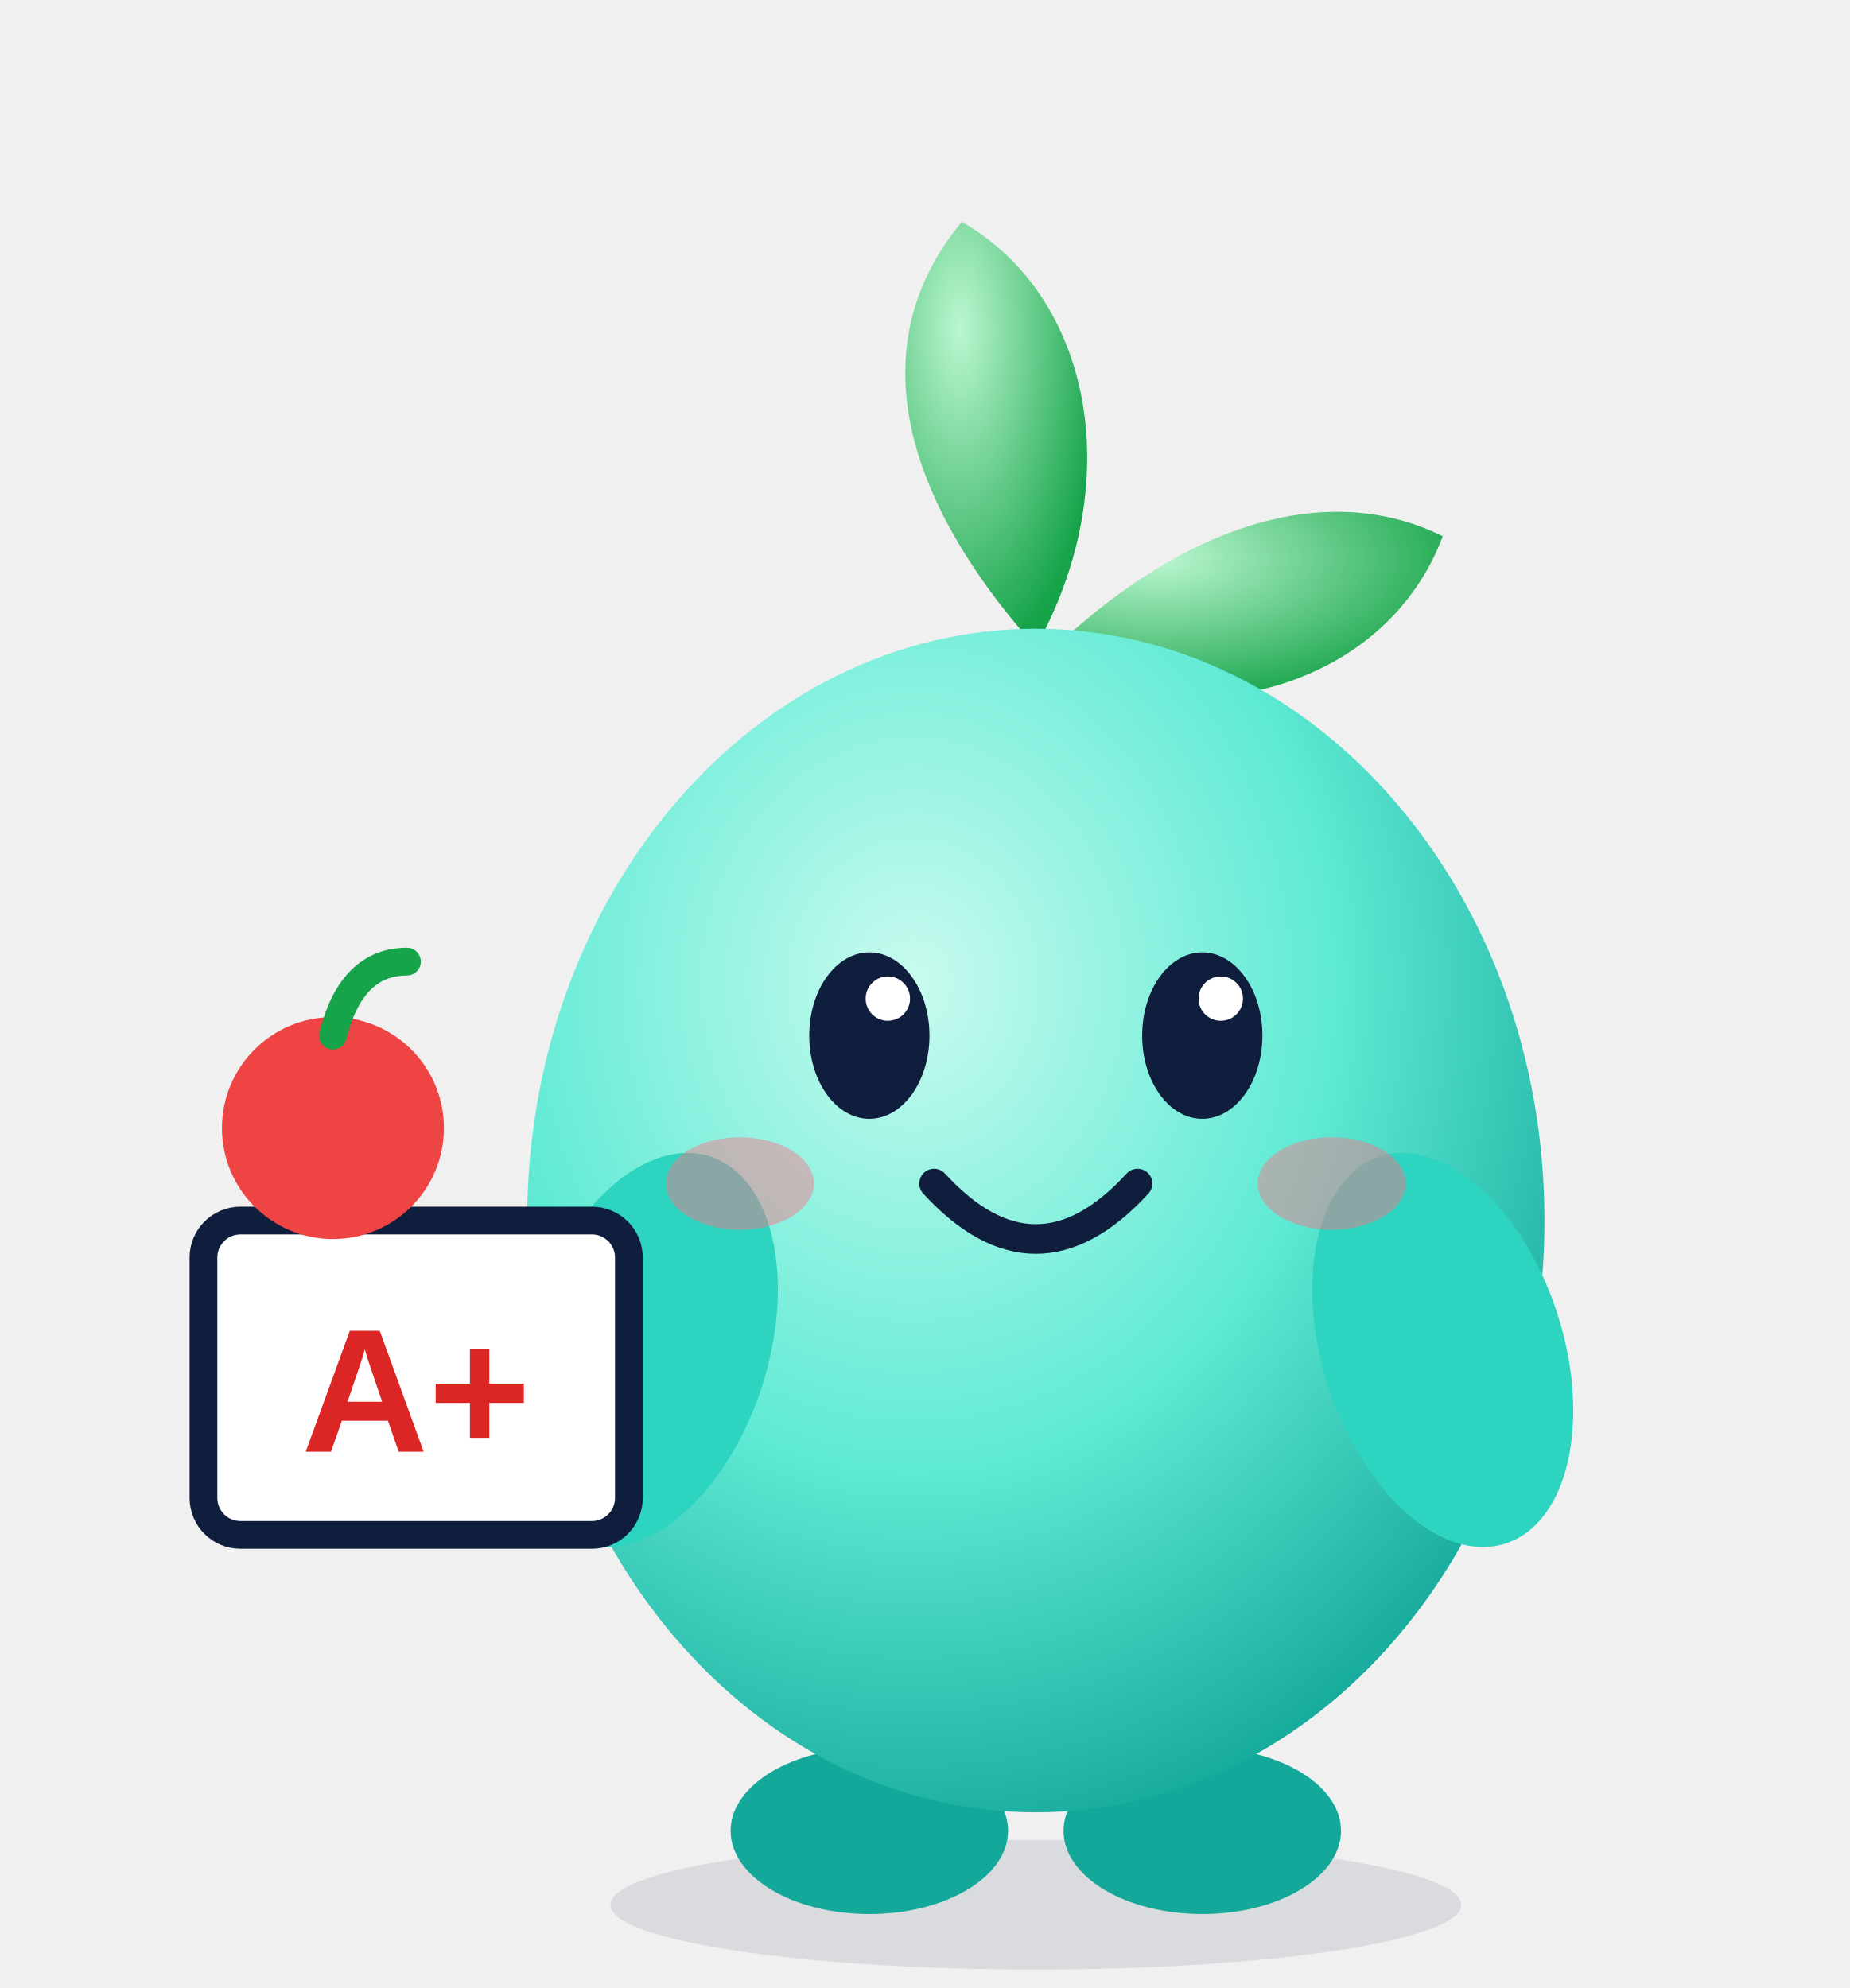
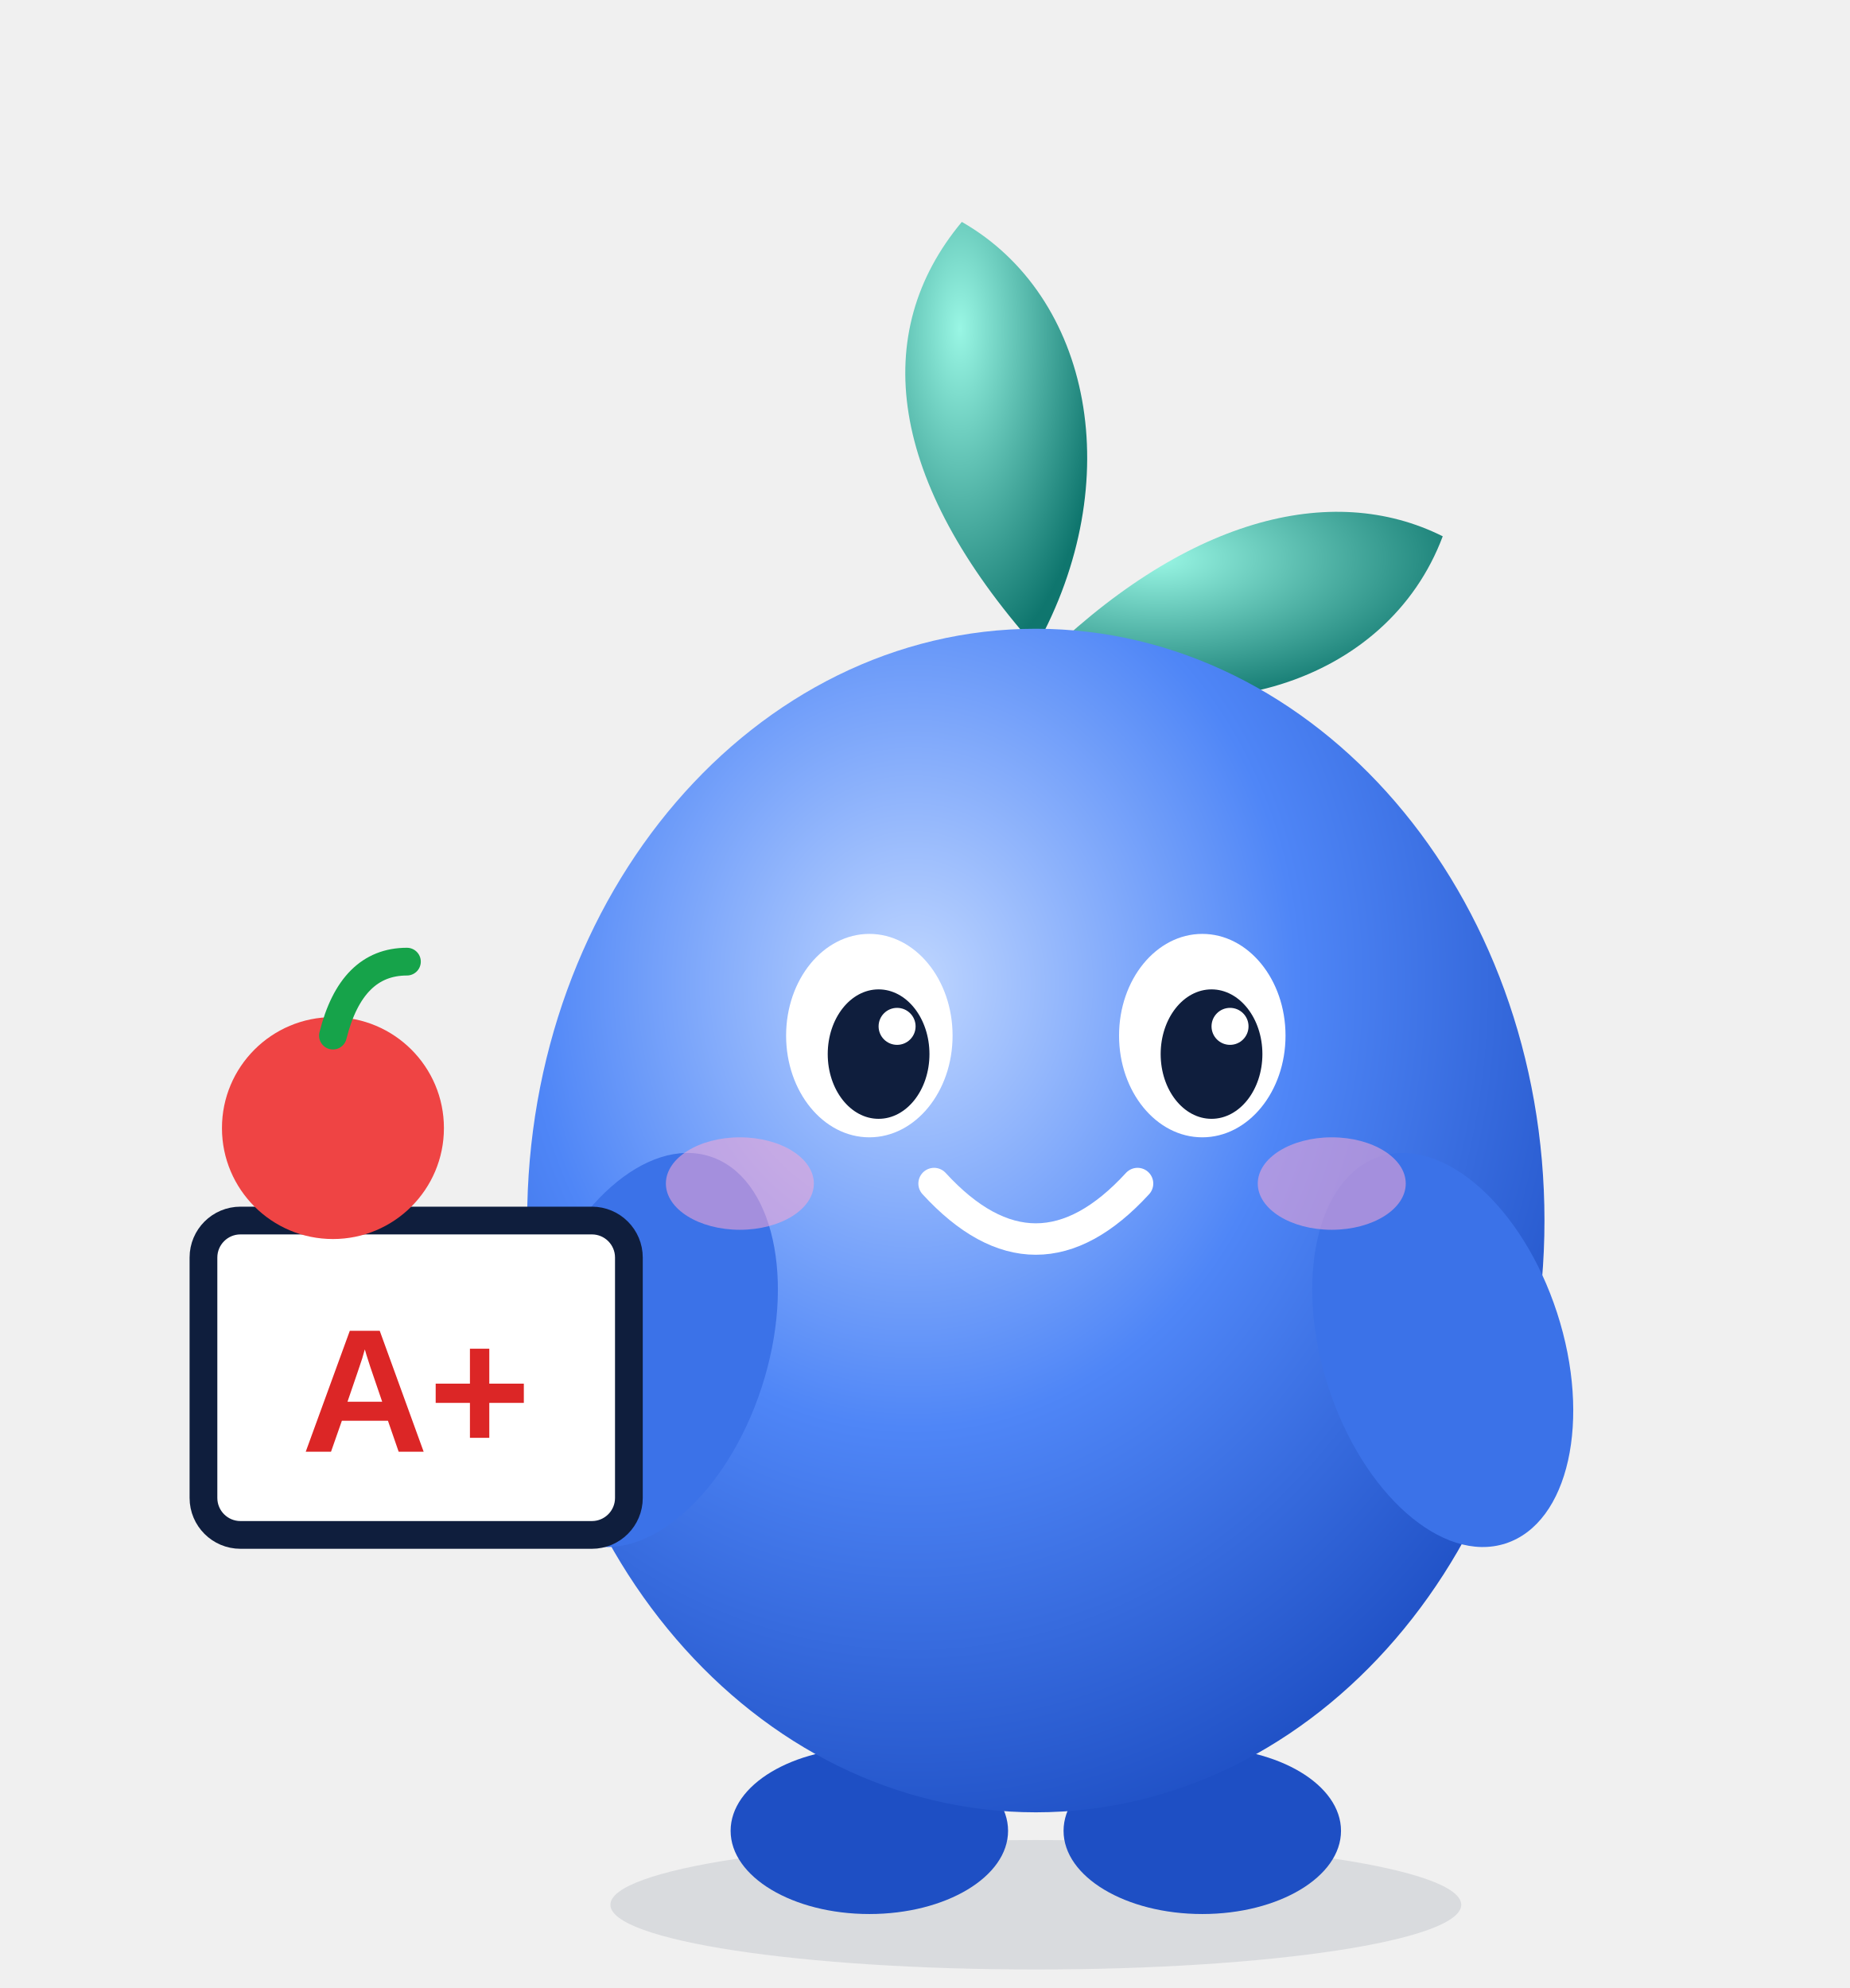
<svg xmlns="http://www.w3.org/2000/svg" viewBox="0 0 200 215">
  <defs>
    <radialGradient id="b" cx="38%" cy="30%" r="75%">
-       <stop offset="0" stop-color="#C9FBEF" />
-       <stop offset=".55" stop-color="#5EEAD4" />
-       <stop offset="1" stop-color="#14A89A" />
+       <stop offset="0" stop-color="#BFD6FF" />
+       <stop offset=".5" stop-color="#4F86F7" />
+       <stop offset="1" stop-color="#1E4FC4" />
    </radialGradient>
    <radialGradient id="l" cx="30%" cy="25%" r="80%">
-       <stop offset="0" stop-color="#BBF7D0" />
-       <stop offset="1" stop-color="#16A34A" />
+       <stop offset="0" stop-color="#99F6E4" />
+       <stop offset="1" stop-color="#0F766E" />
    </radialGradient>
  </defs>
  <ellipse cx="112" cy="206" rx="46" ry="7" fill="#0F1E3D" opacity=".10" />
-   <ellipse cx="94" cy="198" rx="15" ry="9" fill="#14A89A" />
-   <ellipse cx="130" cy="198" rx="15" ry="9" fill="#14A89A" />
+   <ellipse cx="94" cy="198" rx="15" ry="9" fill="#1E4FC4" />
+   <ellipse cx="130" cy="198" rx="15" ry="9" fill="#1E4FC4" />
  <path d="M112 70 C96 52 94 36 104 24 C118 32 122 52 112 70Z" fill="url(#l)" />
  <path d="M112 72 C128 56 144 52 156 58 C150 74 130 80 112 72Z" fill="url(#l)" />
  <ellipse cx="112" cy="132" rx="55" ry="64" fill="url(#b)" />
-   <ellipse cx="156" cy="146" rx="13" ry="22" fill="#2DD4BF" transform="rotate(-18 156 146)" />
-   <ellipse cx="70" cy="146" rx="13" ry="22" fill="#2DD4BF" transform="rotate(18 70 146)" />
-   <ellipse cx="94" cy="112" rx="6.5" ry="9" fill="#0F1E3D" />
-   <ellipse cx="130" cy="112" rx="6.5" ry="9" fill="#0F1E3D" />
-   <circle cx="96" cy="108" r="2.4" fill="#fff" />
-   <circle cx="132" cy="108" r="2.4" fill="#fff" />
-   <ellipse cx="80" cy="128" rx="8" ry="5" fill="#FB7185" opacity=".45" />
-   <ellipse cx="144" cy="128" rx="8" ry="5" fill="#FB7185" opacity=".45" />
-   <path d="M101 128 Q112 140 123 128" fill="none" stroke="#0F1E3D" stroke-width="3.2" stroke-linecap="round" />
+   <ellipse cx="156" cy="146" rx="13" ry="22" fill="#3B72E8" transform="rotate(-18 156 146)" />
+   <ellipse cx="70" cy="146" rx="13" ry="22" fill="#3B72E8" transform="rotate(18 70 146)" />
+   <ellipse cx="94" cy="112" rx="9" ry="11" fill="#fff" />
+   <ellipse cx="130" cy="112" rx="9" ry="11" fill="#fff" />
+   <ellipse cx="95" cy="114" rx="5.5" ry="7" fill="#0F1E3D" />
+   <ellipse cx="131" cy="114" rx="5.5" ry="7" fill="#0F1E3D" />
+   <circle cx="97" cy="111" r="2" fill="#fff" />
+   <circle cx="133" cy="111" r="2" fill="#fff" />
+   <ellipse cx="80" cy="128" rx="8" ry="5" fill="#F9A8D4" opacity=".55" />
+   <ellipse cx="144" cy="128" rx="8" ry="5" fill="#F9A8D4" opacity=".55" />
+   <path d="M101 128 Q112 140 123 128" fill="none" stroke="#fff" stroke-width="3.4" stroke-linecap="round" />
  <rect x="22" y="132" width="46" height="34" rx="4" fill="#fff" stroke="#0F1E3D" stroke-width="3" />
  <text x="45" y="157" text-anchor="middle" font-family="Arial" font-weight="800" font-size="19" fill="#DC2626">A+</text>
  <circle cx="36" cy="122" r="12" fill="#EF4444" />
  <path d="M36 112 Q38 104 44 104" stroke="#16A34A" stroke-width="3" fill="none" stroke-linecap="round" />
</svg>
